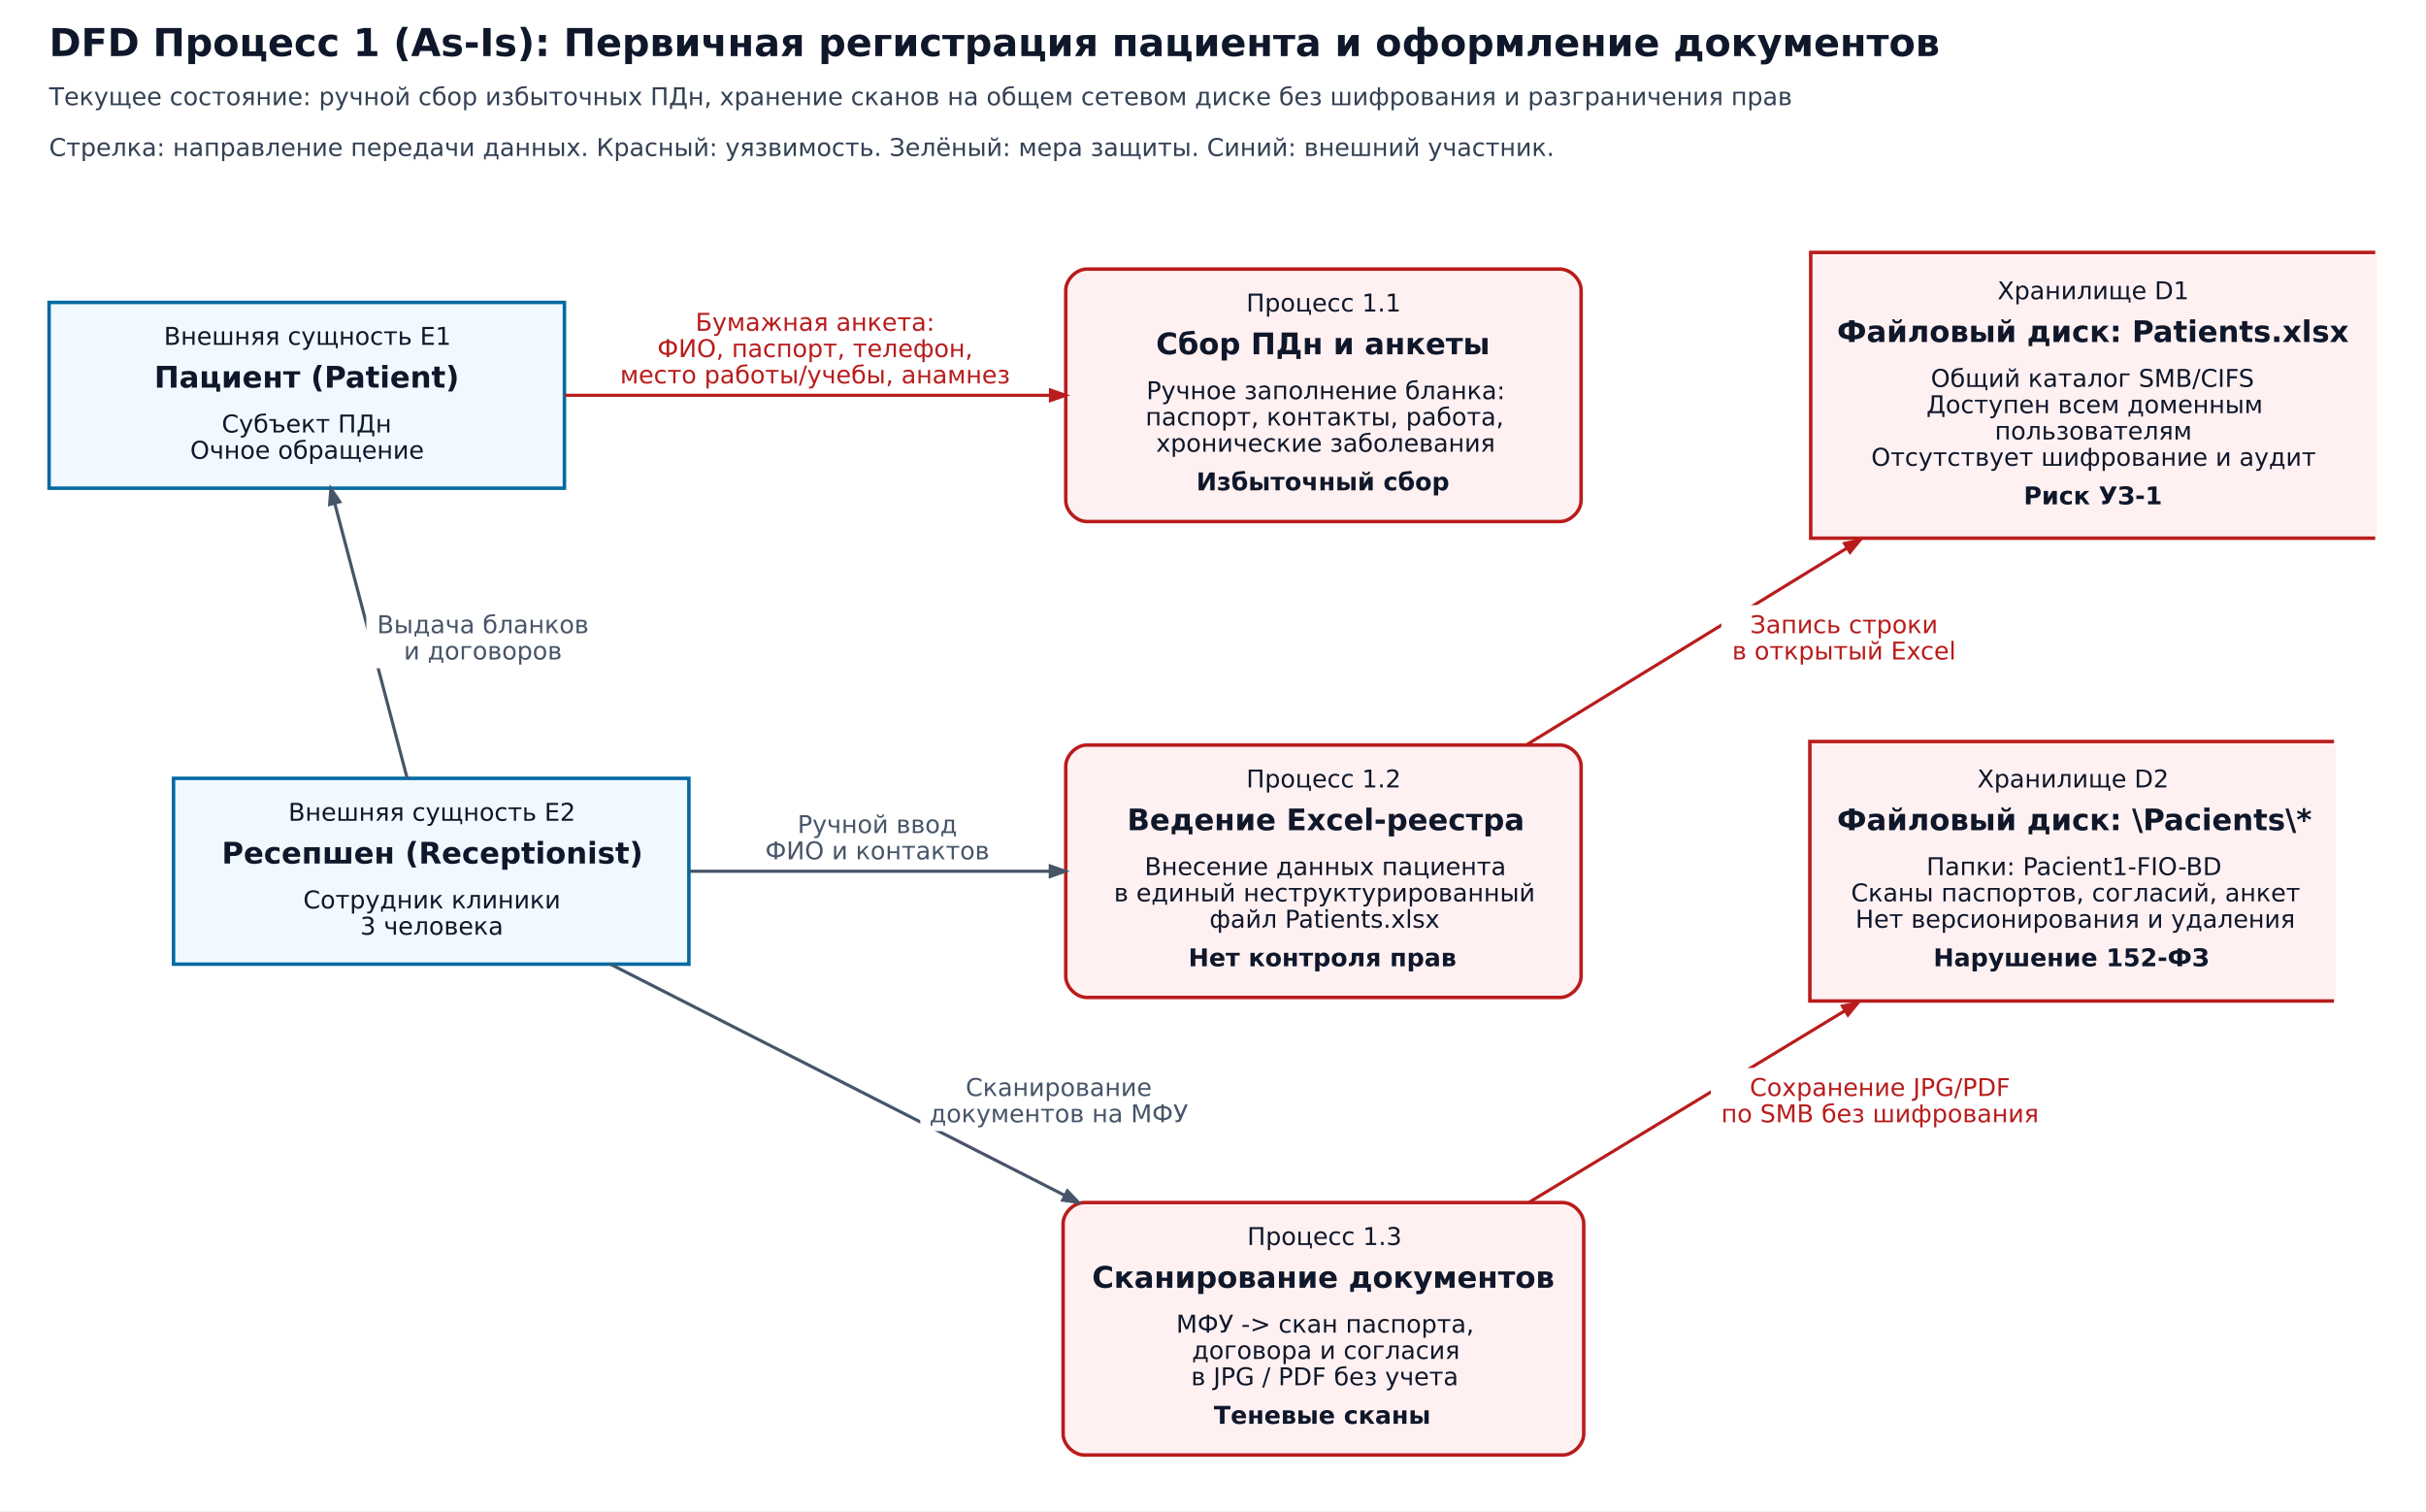
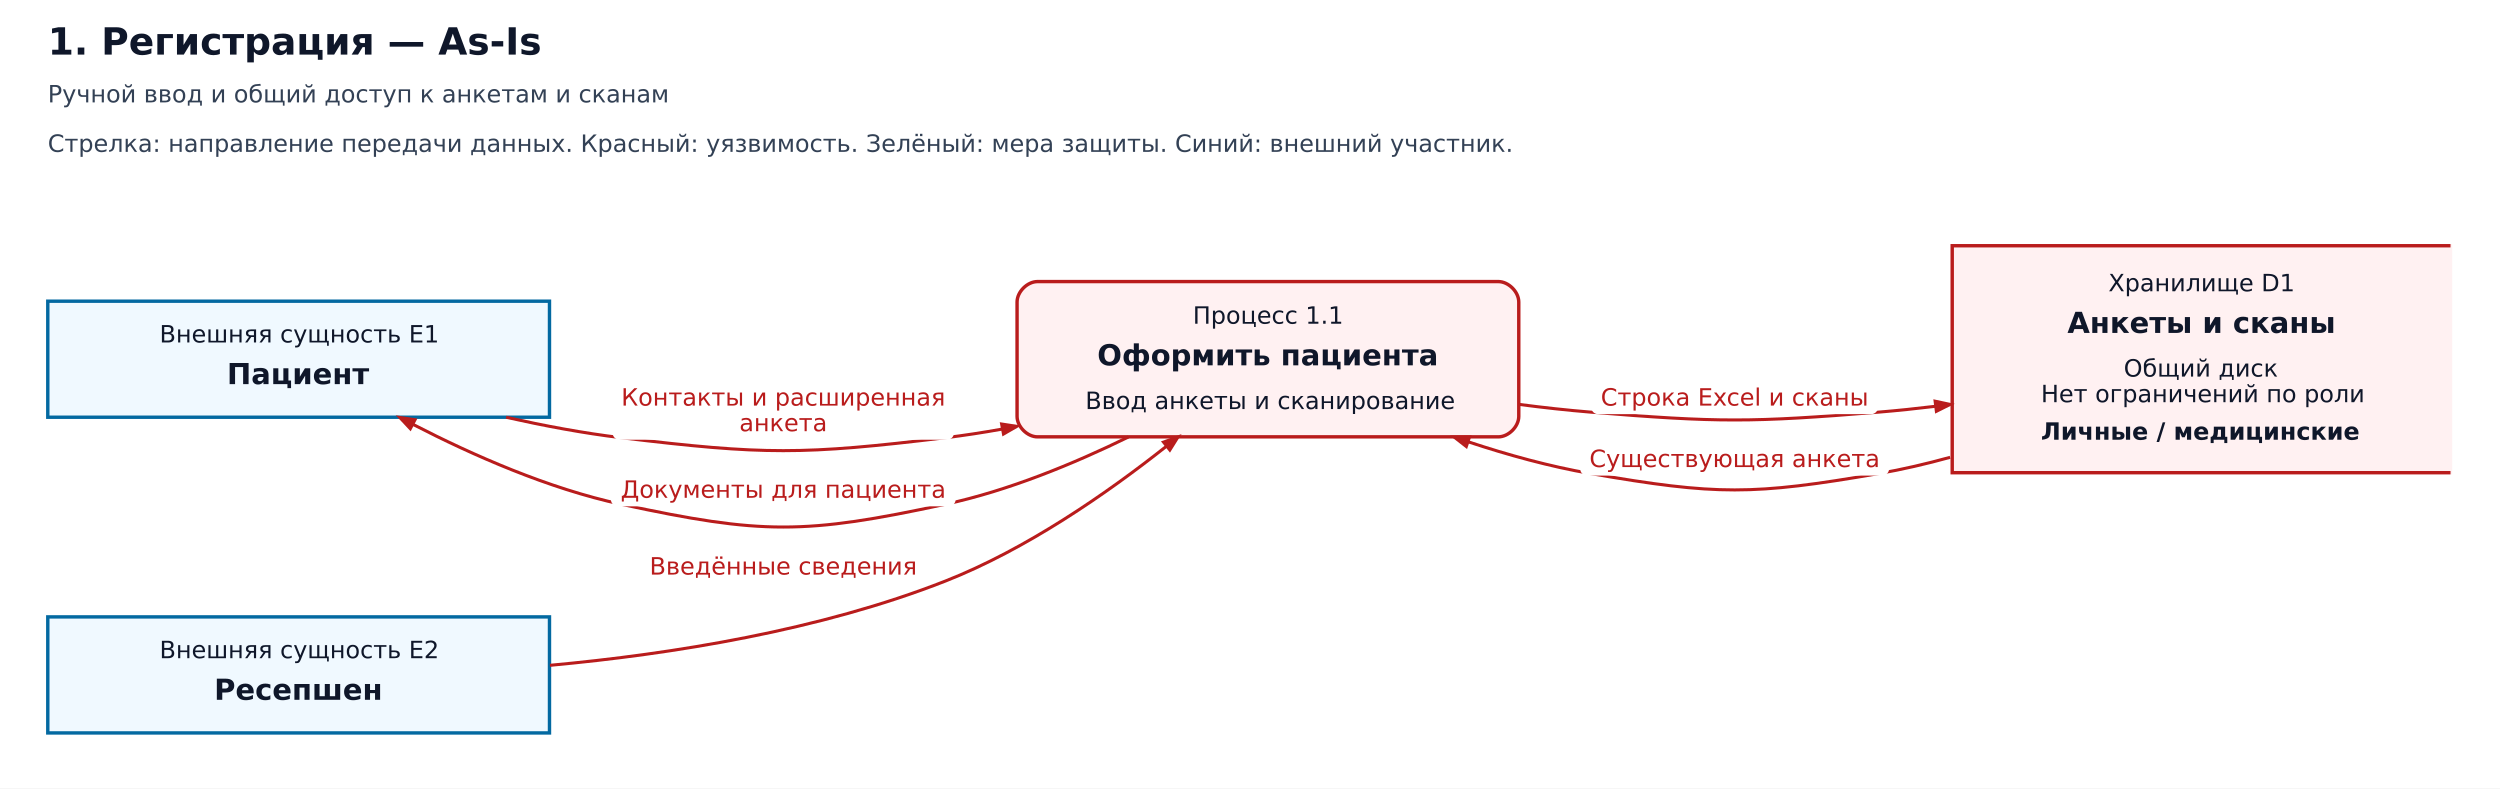
- <svg xmlns="http://www.w3.org/2000/svg" width="1384" height="862" viewBox="0 0 1384 862" role="img" aria-labelledby="title description">
-   <rect width="1384" height="862" fill="white" />
-   <text x="28" y="32" font-family="DejaVu Sans" font-size="22" fill="#0f172a" font-weight="700">DFD Процесс 1 (As-Is): Первичная регистрация пациента и оформление документов</text>
-   <text x="28" y="60" font-family="DejaVu Sans" font-size="14" fill="#334155" font-weight="400">Текущее состояние: ручной сбор избыточных ПДн, хранение сканов на общем сетевом диске без шифрования и разграничения прав</text>
+ <svg xmlns="http://www.w3.org/2000/svg" width="1465" height="462" viewBox="0 0 1465 462" role="img" aria-labelledby="title description">
+   <rect width="1465" height="462" fill="white" />
+   <text x="28" y="32" font-family="DejaVu Sans" font-size="22" fill="#0f172a" font-weight="700">1. Регистрация — As-Is</text>
+   <text x="28" y="60" font-family="DejaVu Sans" font-size="14" fill="#334155" font-weight="400">Ручной ввод и общий доступ к анкетам и сканам</text>
  <text x="28" y="89" font-family="DejaVu Sans" font-size="14" fill="#334155" font-weight="400">Стрелка: направление передачи данных. Красный: уязвимость. Зелёный: мера защиты. Синий: внешний участник.</text>
-   <g id="graph0" class="graph" transform="translate(28,830.0)">
-     <polygon fill="white" stroke="transparent" points="-8.64,8.64 -8.64,-695.64 1336.64,-695.64 1336.64,8.64 -8.64,8.64" />
+   <g id="graph0" class="graph" transform="translate(28,429.5)">
+     <polygon fill="white" stroke="transparent" points="-8.64,8.64 -8.64,-295.14 1417.64,-295.14 1417.64,8.64 -8.64,8.64" />
    <g id="node1" class="node">
-       <polygon fill="#f0f9ff" stroke="#0369a1" stroke-width="2" points="294,-657.5 0,-657.5 0,-551.5 294,-551.5 294,-657.5" />
-       <text text-anchor="start" x="65.5" y="-633.3" font-family="DejaVu Sans" font-size="14.00" fill="#0f172a">Внешняя сущность E1</text>
-       <text text-anchor="start" x="60" y="-608.9" font-family="DejaVu Sans" font-weight="bold" font-size="17.00" fill="#0f172a">Пациент (Patient)</text>
-       <text text-anchor="start" x="98.5" y="-583.3" font-family="DejaVu Sans" font-size="14.00" fill="#0f172a">Субъект ПДн</text>
-       <text text-anchor="start" x="80.5" y="-568.3" font-family="DejaVu Sans" font-size="14.00" fill="#0f172a">Очное обращение</text>
+       <polygon fill="#f0f9ff" stroke="#0369a1" stroke-width="2" points="294,-253 0,-253 0,-185 294,-185 294,-253" />
+       <text text-anchor="start" x="65.5" y="-228.8" font-family="DejaVu Sans" font-size="14.00" fill="#0f172a">Внешняя сущность E1</text>
+       <text text-anchor="start" x="105" y="-204.4" font-family="DejaVu Sans" font-weight="bold" font-size="17.00" fill="#0f172a">Пациент</text>
    </g>
    <g id="node3" class="node">
-       <path fill="#fff1f2" stroke="#b91c1c" stroke-width="2" d="M862,-676.5C862,-676.5 592,-676.5 592,-676.5 586,-676.5 580,-670.5 580,-664.5 580,-664.5 580,-544.5 580,-544.5 580,-538.5 586,-532.5 592,-532.5 592,-532.5 862,-532.5 862,-532.5 868,-532.5 874,-538.5 874,-544.5 874,-544.5 874,-664.5 874,-664.5 874,-670.5 868,-676.5 862,-676.5" />
-       <text text-anchor="start" x="683" y="-652.3" font-family="DejaVu Sans" font-size="14.00" fill="#0f172a">Процесс 1.1</text>
-       <text text-anchor="start" x="631.5" y="-627.9" font-family="DejaVu Sans" font-weight="bold" font-size="17.00" fill="#0f172a">Сбор ПДн и анкеты</text>
-       <text text-anchor="start" x="626" y="-602.3" font-family="DejaVu Sans" font-size="14.00" fill="#0f172a">Ручное заполнение бланка:</text>
-       <text text-anchor="start" x="625.5" y="-587.3" font-family="DejaVu Sans" font-size="14.00" fill="#0f172a">паспорт, контакты, работа,</text>
-       <text text-anchor="start" x="631.5" y="-572.3" font-family="DejaVu Sans" font-size="14.00" fill="#0f172a">хронические заболевания</text>
-       <text text-anchor="start" x="654.5" y="-550.3" font-family="DejaVu Sans" font-weight="bold" font-size="14.00" fill="#0f172a">Избыточный сбор</text>
+       <path fill="#fff1f2" stroke="#b91c1c" stroke-width="2" d="M850,-264.5C850,-264.5 580,-264.5 580,-264.5 574,-264.5 568,-258.5 568,-252.5 568,-252.5 568,-185.5 568,-185.5 568,-179.5 574,-173.5 580,-173.5 580,-173.5 850,-173.5 850,-173.5 856,-173.5 862,-179.5 862,-185.5 862,-185.5 862,-252.5 862,-252.5 862,-258.5 856,-264.5 850,-264.5" />
+       <text text-anchor="start" x="671" y="-239.8" font-family="DejaVu Sans" font-size="14.00" fill="#0f172a">Процесс 1.1</text>
+       <text text-anchor="start" x="615" y="-215.4" font-family="DejaVu Sans" font-weight="bold" font-size="17.00" fill="#0f172a">Оформить пациента</text>
+       <text text-anchor="start" x="608" y="-189.8" font-family="DejaVu Sans" font-size="14.00" fill="#0f172a">Ввод анкеты и сканирование</text>
    </g>
    <g id="flow_0" class="edge">
-       <path fill="none" stroke="#b91c1c" stroke-width="1.8" d="M294.11,-604.5C378.8,-604.5 485.16,-604.5 571.26,-604.5" />
-       <polygon fill="#b91c1c" stroke="#b91c1c" stroke-width="1.8" points="571.3,-607.48 579.8,-604.5 571.3,-601.53 571.3,-607.48" />
-       <rect x="320.5" y="-657.3" width="233.0" height="51.0" rx="4" fill="white" />
-       <text text-anchor="middle" x="437" y="-641.3" font-family="DejaVu Sans" font-size="14.00" fill="#b91c1c">Бумажная анкета:</text>
-       <text text-anchor="middle" x="437" y="-626.3" font-family="DejaVu Sans" font-size="14.00" fill="#b91c1c">ФИО, паспорт, телефон,</text>
-       <text text-anchor="middle" x="437" y="-611.3" font-family="DejaVu Sans" font-size="14.00" fill="#b91c1c">место работы/учебы, анамнез</text>
+       <path fill="none" stroke="#b91c1c" stroke-width="1.8" d="M268.57,-184.98C290.82,-180 313.98,-175.65 336,-173 419.84,-162.89 442.16,-162.89 526,-173 536.9,-174.31 548.08,-176.04 559.29,-178.06" />
+       <polygon fill="#b91c1c" stroke="#b91c1c" stroke-width="1.8" points="558.96,-181.02 567.86,-179.65 560.05,-175.17 558.96,-181.02" />
+       <rect x="331.0" y="-207.8" width="200.0" height="36.0" rx="4" fill="white" />
+       <text text-anchor="middle" x="431" y="-191.8" font-family="DejaVu Sans" font-size="14.00" fill="#b91c1c">Контакты и расширенная</text>
+       <text text-anchor="middle" x="431" y="-176.8" font-family="DejaVu Sans" font-size="14.00" fill="#b91c1c">анкета</text>
    </g>
    <g id="node2" class="node">
-       <polygon fill="#f0f9ff" stroke="#0369a1" stroke-width="2" points="365,-386 71,-386 71,-280 365,-280 365,-386" />
-       <text text-anchor="start" x="136.5" y="-361.8" font-family="DejaVu Sans" font-size="14.00" fill="#0f172a">Внешняя сущность E2</text>
-       <text text-anchor="start" x="98.5" y="-337.4" font-family="DejaVu Sans" font-weight="bold" font-size="17.00" fill="#0f172a">Ресепшен (Receptionist)</text>
-       <text text-anchor="start" x="145" y="-311.8" font-family="DejaVu Sans" font-size="14.00" fill="#0f172a">Сотрудник клиники</text>
-       <text text-anchor="start" x="177.5" y="-296.8" font-family="DejaVu Sans" font-size="14.00" fill="#0f172a">3 человека</text>
+       <polygon fill="#f0f9ff" stroke="#0369a1" stroke-width="2" points="294,-68 0,-68 0,0 294,0 294,-68" />
+       <text text-anchor="start" x="65.5" y="-43.8" font-family="DejaVu Sans" font-size="14.00" fill="#0f172a">Внешняя сущность E2</text>
+       <text text-anchor="start" x="97.5" y="-19.4" font-family="DejaVu Sans" font-weight="bold" font-size="17.00" fill="#0f172a">Ресепшен</text>
    </g>
    <g id="flow_1" class="edge">
-       <path fill="none" stroke="#475569" stroke-width="1.8" d="M204.26,-386.14C192.44,-431 175.38,-495.76 162.96,-542.92" />
-       <polygon fill="#475569" stroke="#475569" stroke-width="1.8" points="160.06,-542.24 160.77,-551.22 165.82,-543.76 160.06,-542.24" />
-       <rect x="181.0" y="-484.8" width="133.0" height="36.0" rx="4" fill="white" />
-       <text text-anchor="middle" x="247.5" y="-468.8" font-family="DejaVu Sans" font-size="14.00" fill="#475569">Выдача бланков</text>
-       <text text-anchor="middle" x="247.5" y="-453.8" font-family="DejaVu Sans" font-size="14.00" fill="#475569">и договоров</text>
+       <path fill="none" stroke="#b91c1c" stroke-width="1.8" d="M294.26,-39.62C366.08,-46.26 452.71,-60.17 526,-89 573.26,-107.59 620.25,-140.08 655.43,-167.92" />
+       <polygon fill="#b91c1c" stroke="#b91c1c" stroke-width="1.8" points="653.81,-170.44 662.3,-173.43 657.52,-165.79 653.81,-170.44" />
+       <rect x="347.5" y="-108.8" width="167.0" height="21.0" rx="4" fill="white" />
+       <text text-anchor="middle" x="431" y="-92.8" font-family="DejaVu Sans" font-size="14.00" fill="#b91c1c">Введённые сведения</text>
+     </g>
+     <g id="flow_4" class="edge">
+       <path fill="none" stroke="#b91c1c" stroke-width="1.8" d="M633.31,-173.44C601,-157.65 562.77,-141.93 526,-134 443.45,-116.21 418.55,-116.21 336,-134 293.52,-143.16 249.08,-162.73 214.08,-180.78" />
+       <polygon fill="#b91c1c" stroke="#b91c1c" stroke-width="1.8" points="212.45,-178.27 206.3,-184.85 215.21,-183.54 212.45,-178.27" />
+       <rect x="330.0" y="-153.8" width="202.0" height="21.0" rx="4" fill="white" />
+       <text text-anchor="middle" x="431" y="-137.8" font-family="DejaVu Sans" font-size="14.00" fill="#b91c1c">Документы для пациента</text>
    </g>
    <g id="node4" class="node">
-       <path fill="#fff1f2" stroke="#b91c1c" stroke-width="2" d="M862,-405C862,-405 592,-405 592,-405 586,-405 580,-399 580,-393 580,-393 580,-273 580,-273 580,-267 586,-261 592,-261 592,-261 862,-261 862,-261 868,-261 874,-267 874,-273 874,-273 874,-393 874,-393 874,-399 868,-405 862,-405" />
-       <text text-anchor="start" x="683" y="-380.8" font-family="DejaVu Sans" font-size="14.00" fill="#0f172a">Процесс 1.2</text>
-       <text text-anchor="start" x="615" y="-356.4" font-family="DejaVu Sans" font-weight="bold" font-size="17.00" fill="#0f172a">Ведение Excel-реестра</text>
-       <text text-anchor="start" x="625" y="-330.8" font-family="DejaVu Sans" font-size="14.00" fill="#0f172a">Внесение данных пациента</text>
-       <text text-anchor="start" x="607.5" y="-315.8" font-family="DejaVu Sans" font-size="14.00" fill="#0f172a">в единый неструктурированный</text>
-       <text text-anchor="start" x="662" y="-300.8" font-family="DejaVu Sans" font-size="14.00" fill="#0f172a">файл Patients.xlsx</text>
-       <text text-anchor="start" x="650" y="-278.8" font-family="DejaVu Sans" font-weight="bold" font-size="14.00" fill="#0f172a">Нет контроля прав</text>
+       <polygon fill="#fff1f2" stroke="transparent" points="1115,-151.5 1115,-286.5 1409,-286.5 1409,-151.5 1115,-151.5" />
+       <text text-anchor="start" x="1207.5" y="-258.8" font-family="DejaVu Sans" font-size="14.00" fill="#0f172a">Хранилище D1</text>
+       <text text-anchor="start" x="1183.5" y="-234.4" font-family="DejaVu Sans" font-weight="bold" font-size="17.00" fill="#0f172a">Анкеты и сканы</text>
+       <text text-anchor="start" x="1216.5" y="-208.8" font-family="DejaVu Sans" font-size="14.00" fill="#0f172a">Общий диск</text>
+       <text text-anchor="start" x="1168" y="-193.8" font-family="DejaVu Sans" font-size="14.00" fill="#0f172a">Нет ограничений по роли</text>
+       <text text-anchor="start" x="1168" y="-171.8" font-family="DejaVu Sans" font-weight="bold" font-size="14.00" fill="#0f172a">Личные / медицинские</text>
+       <polyline fill="none" stroke="#b91c1c" stroke-width="2" points="1408,-285.5 1116,-285.5 1116,-152.5 1408,-152.5 " />
    </g>
    <g id="flow_2" class="edge">
-       <path fill="none" stroke="#475569" stroke-width="1.8" d="M365.22,-333C429.71,-333 505.45,-333 570.91,-333" />
-       <polygon fill="#475569" stroke="#475569" stroke-width="1.8" points="571.17,-335.98 579.67,-333 571.17,-330.03 571.17,-335.98" />
-       <rect x="403.0" y="-370.8" width="139.0" height="36.0" rx="4" fill="white" />
-       <text text-anchor="middle" x="472.5" y="-354.8" font-family="DejaVu Sans" font-size="14.00" fill="#475569">Ручной ввод</text>
-       <text text-anchor="middle" x="472.5" y="-339.8" font-family="DejaVu Sans" font-size="14.00" fill="#475569">ФИО и контактов</text>
-     </g>
-     <g id="node5" class="node">
-       <path fill="#fff1f2" stroke="#b91c1c" stroke-width="2" d="M863.5,-144C863.5,-144 590.5,-144 590.5,-144 584.5,-144 578.5,-138 578.5,-132 578.5,-132 578.5,-12 578.5,-12 578.5,-6 584.5,0 590.5,0 590.5,0 863.5,0 863.5,0 869.5,0 875.5,-6 875.5,-12 875.5,-12 875.5,-132 875.5,-132 875.5,-138 869.5,-144 863.5,-144" />
-       <text text-anchor="start" x="683.5" y="-119.8" font-family="DejaVu Sans" font-size="14.00" fill="#0f172a">Процесс 1.3</text>
-       <text text-anchor="start" x="595" y="-95.4" font-family="DejaVu Sans" font-weight="bold" font-size="17.00" fill="#0f172a">Сканирование документов</text>
-       <text text-anchor="start" x="643" y="-69.8" font-family="DejaVu Sans" font-size="14.00" fill="#0f172a">МФУ -&gt; скан паспорта,</text>
-       <text text-anchor="start" x="652" y="-54.8" font-family="DejaVu Sans" font-size="14.00" fill="#0f172a">договора и согласия</text>
-       <text text-anchor="start" x="651.5" y="-39.8" font-family="DejaVu Sans" font-size="14.00" fill="#0f172a">в JPG / PDF без учета</text>
-       <text text-anchor="start" x="664.5" y="-17.8" font-family="DejaVu Sans" font-weight="bold" font-size="14.00" fill="#0f172a">Теневые сканы</text>
+       <path fill="none" stroke="#b91c1c" stroke-width="1.8" d="M862.22,-192.51C876.3,-190.67 890.4,-189.11 904,-188 978.86,-181.87 998.14,-181.87 1073,-188 1083.84,-188.89 1094.99,-190.06 1106.2,-191.42" />
+       <polygon fill="#b91c1c" stroke="#b91c1c" stroke-width="1.8" points="1105.98,-194.39 1114.78,-192.51 1106.72,-188.49 1105.98,-194.39" />
+       <rect x="904.5" y="-207.8" width="168.0" height="21.0" rx="4" fill="white" />
+       <text text-anchor="middle" x="988.5" y="-191.8" font-family="DejaVu Sans" font-size="14.00" fill="#b91c1c">Строка Excel и сканы</text>
    </g>
    <g id="flow_3" class="edge">
-       <path fill="none" stroke="#475569" stroke-width="1.8" d="M320.39,-279.9C394.71,-242.08 496.37,-190.36 579.44,-148.08" />
-       <polygon fill="#475569" stroke="#475569" stroke-width="1.8" points="580.94,-150.66 587.17,-144.15 578.24,-145.36 580.94,-150.66" />
-       <rect x="497.0" y="-220.8" width="158.0" height="36.0" rx="4" fill="white" />
-       <text text-anchor="middle" x="576" y="-204.8" font-family="DejaVu Sans" font-size="14.00" fill="#475569">Сканирование</text>
-       <text text-anchor="middle" x="576" y="-189.8" font-family="DejaVu Sans" font-size="14.00" fill="#475569">документов на МФУ</text>
-     </g>
-     <g id="node6" class="node">
-       <polygon fill="#fff1f2" stroke="transparent" points="1004,-522 1004,-687 1328,-687 1328,-522 1004,-522" />
-       <text text-anchor="start" x="1111.5" y="-659.3" font-family="DejaVu Sans" font-size="14.00" fill="#0f172a">Хранилище D1</text>
-       <text text-anchor="start" x="1020" y="-634.9" font-family="DejaVu Sans" font-weight="bold" font-size="17.00" fill="#0f172a">Файловый диск: Patients.xlsx</text>
-       <text text-anchor="start" x="1073.5" y="-609.3" font-family="DejaVu Sans" font-size="14.00" fill="#0f172a">Общий каталог SMB/CIFS</text>
-       <text text-anchor="start" x="1071" y="-594.3" font-family="DejaVu Sans" font-size="14.00" fill="#0f172a">Доступен всем доменным</text>
-       <text text-anchor="start" x="1110" y="-579.3" font-family="DejaVu Sans" font-size="14.00" fill="#0f172a">пользователям</text>
-       <text text-anchor="start" x="1039.5" y="-564.3" font-family="DejaVu Sans" font-size="14.00" fill="#0f172a">Отсутствует шифрование и аудит</text>
-       <text text-anchor="start" x="1126.5" y="-542.3" font-family="DejaVu Sans" font-weight="bold" font-size="14.00" fill="#0f172a">Риск УЗ-1</text>
-       <polyline fill="none" stroke="#b91c1c" stroke-width="2" points="1327,-686 1005,-686 1005,-523 1327,-523 " />
-     </g>
-     <g id="flow_4" class="edge">
-       <path fill="none" stroke="#b91c1c" stroke-width="1.8" d="M842.73,-405.05C898.79,-439.46 966.58,-481.08 1025.57,-517.29" />
-       <polygon fill="#b91c1c" stroke="#b91c1c" stroke-width="1.8" points="1024.29,-520 1033.09,-521.91 1027.41,-514.93 1024.29,-520" />
-       <rect x="954.0" y="-484.8" width="140.0" height="36.0" rx="4" fill="white" />
-       <text text-anchor="middle" x="1024" y="-468.8" font-family="DejaVu Sans" font-size="14.00" fill="#b91c1c">Запись строки</text>
-       <text text-anchor="middle" x="1024" y="-453.8" font-family="DejaVu Sans" font-size="14.00" fill="#b91c1c">в открытый Excel</text>
-     </g>
-     <g id="node7" class="node">
-       <polygon fill="#fff1f2" stroke="transparent" points="1003.5,-258 1003.5,-408 1304.5,-408 1304.5,-258 1003.5,-258" />
-       <text text-anchor="start" x="1100" y="-380.8" font-family="DejaVu Sans" font-size="14.00" fill="#0f172a">Хранилище D2</text>
-       <text text-anchor="start" x="1020" y="-356.4" font-family="DejaVu Sans" font-weight="bold" font-size="17.00" fill="#0f172a">Файловый диск: \Pacients\*</text>
-       <text text-anchor="start" x="1071" y="-330.8" font-family="DejaVu Sans" font-size="14.00" fill="#0f172a">Папки: Pacient1-FIO-BD</text>
-       <text text-anchor="start" x="1028" y="-315.8" font-family="DejaVu Sans" font-size="14.00" fill="#0f172a">Сканы паспортов, согласий, анкет</text>
-       <text text-anchor="start" x="1030.5" y="-300.8" font-family="DejaVu Sans" font-size="14.00" fill="#0f172a">Нет версионирования и удаления</text>
-       <text text-anchor="start" x="1075" y="-278.8" font-family="DejaVu Sans" font-weight="bold" font-size="14.00" fill="#0f172a">Нарушение 152-ФЗ</text>
-       <polyline fill="none" stroke="#b91c1c" stroke-width="2" points="1303.5,-407 1004.5,-407 1004.5,-259 1303.5,-259 " />
-     </g>
-     <g id="flow_5" class="edge">
-       <path fill="none" stroke="#b91c1c" stroke-width="1.8" d="M844.38,-144.2C900.27,-178.1 967.27,-218.74 1024.62,-253.52" />
-       <polygon fill="#b91c1c" stroke="#b91c1c" stroke-width="1.8" points="1023.11,-256.09 1031.92,-257.95 1026.2,-251 1023.11,-256.09" />
-       <rect x="948.0" y="-220.8" width="193.0" height="36.0" rx="4" fill="white" />
-       <text text-anchor="middle" x="1044.5" y="-204.8" font-family="DejaVu Sans" font-size="14.00" fill="#b91c1c">Сохранение JPG/PDF</text>
-       <text text-anchor="middle" x="1044.5" y="-189.8" font-family="DejaVu Sans" font-size="14.00" fill="#b91c1c">по SMB без шифрования</text>
+       <path fill="none" stroke="#b91c1c" stroke-width="1.8" d="M1114.76,-161.51C1100.81,-157.66 1086.74,-154.38 1073,-152 998.99,-139.21 978.01,-139.21 904,-152 880.33,-156.09 855.69,-162.88 832.35,-170.61" />
+       <polygon fill="#b91c1c" stroke="#b91c1c" stroke-width="1.8" points="831.25,-167.84 824.15,-173.38 833.15,-173.47 831.25,-167.84" />
+       <rect x="898.0" y="-171.8" width="181.0" height="21.0" rx="4" fill="white" />
+       <text text-anchor="middle" x="988.5" y="-155.8" font-family="DejaVu Sans" font-size="14.00" fill="#b91c1c">Существующая анкета</text>
    </g>
  </g>
</svg>
